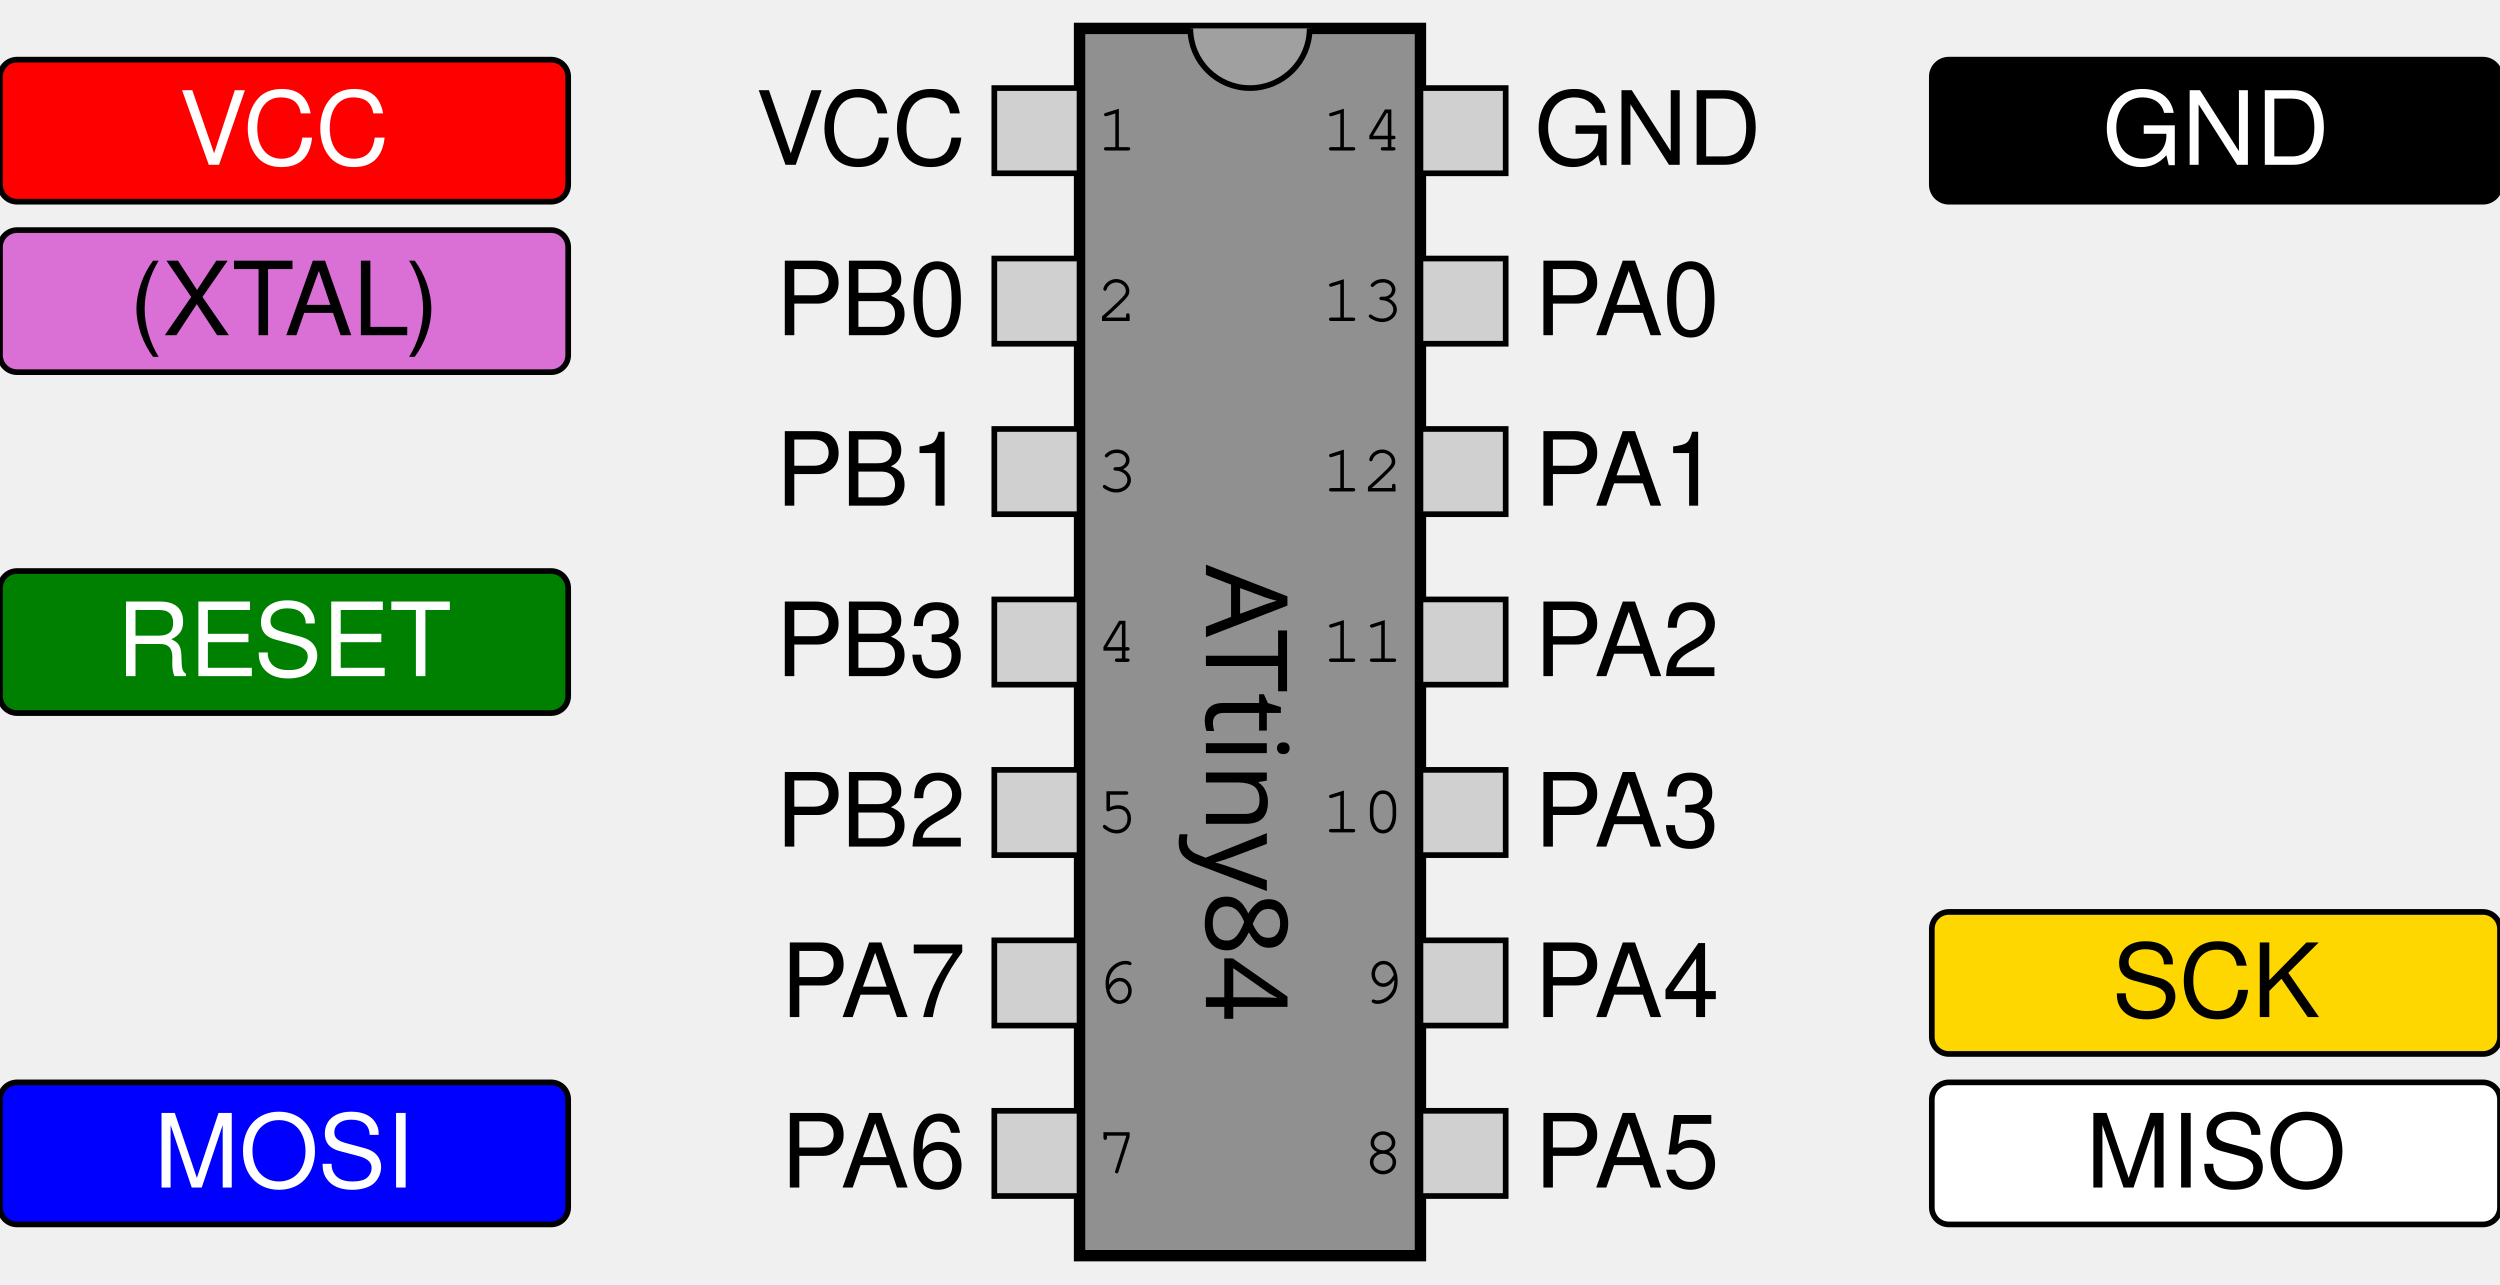
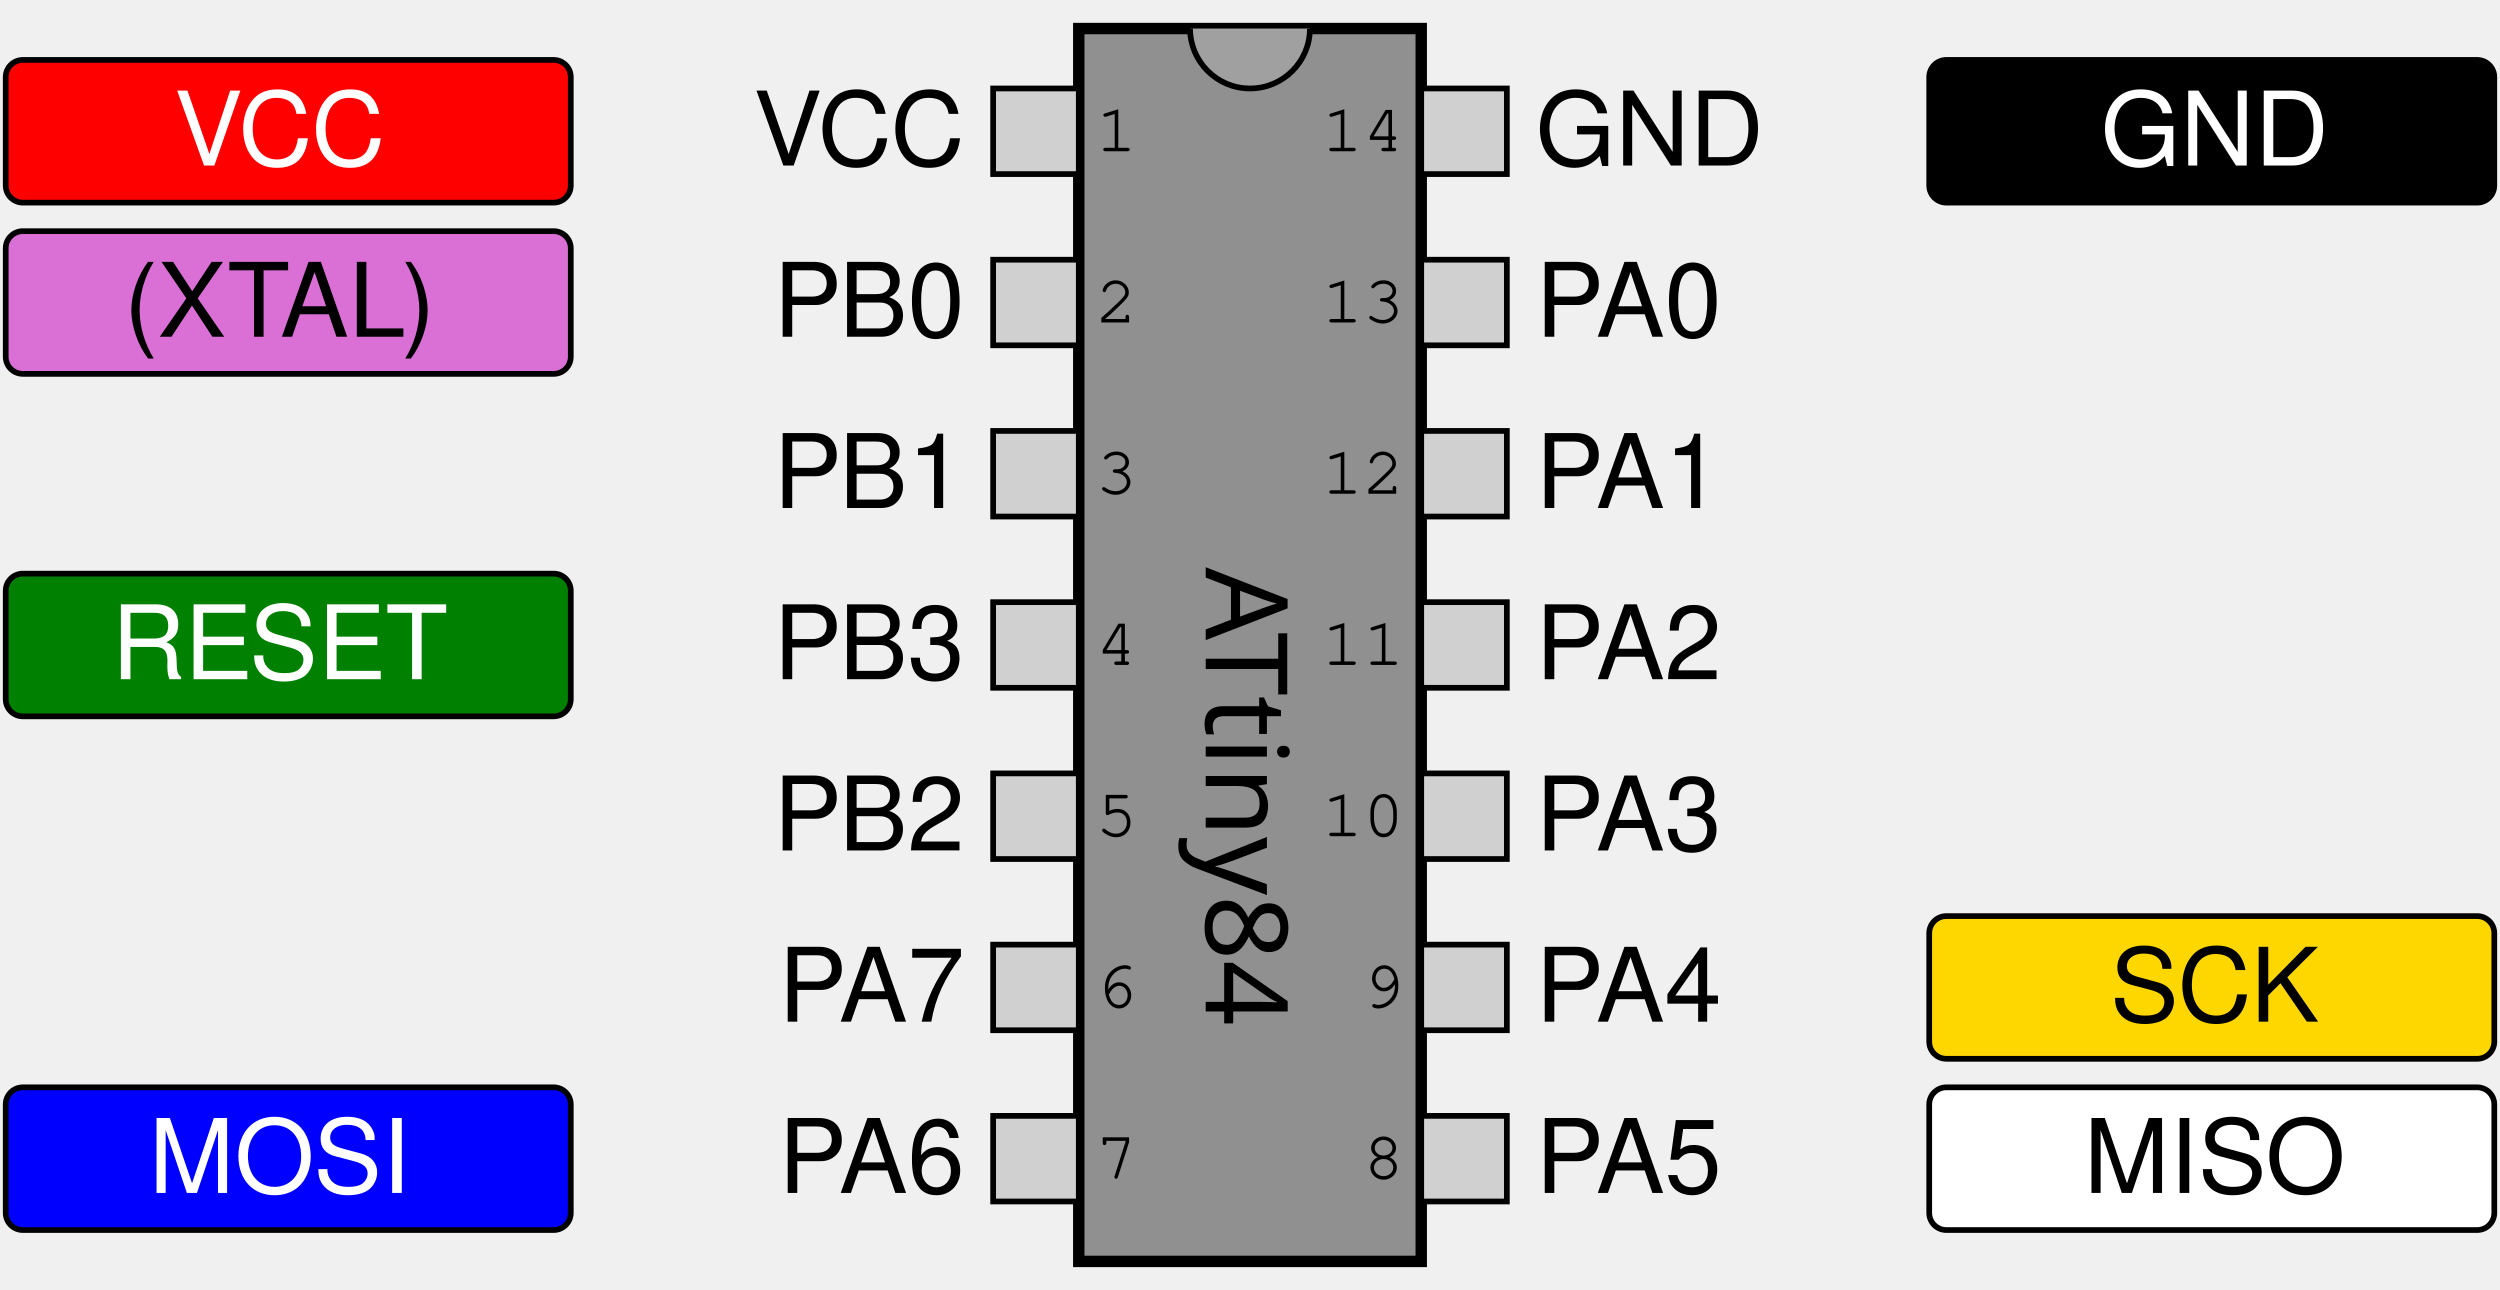
- <svg xmlns="http://www.w3.org/2000/svg" version="1.1" viewBox="0 0 440.0 226.0">
+ <svg xmlns="http://www.w3.org/2000/svg" version="1.1" viewBox="0 0 438.0 226.0">
  <defs>
    <style type="text/css">
     .ic       { fill:#909090; stroke:#000000; stroke-width:2.0 }
     .notch    { fill:#a0a0a0; stroke:#000000; stroke-width:1.0 }
     .pin      { fill:#d0d0d0; stroke:#000000; stroke-width:1.0 }
     .pinno    { font-family:"Courier"; font-size:12px }
     .label    { font-family:"Helvetica"; font-size:18px }
     .function { font-family:"Helvetica"; font-size:18px; text-anchor:middle }
     .title    { font-family:"Helvetica-Bold"; font-size:20px; text-anchor:middle; writing-mode:tb; alignment-baseline:central }
     .funbox   { stroke:black }
     
  </style>
  </defs>
-   <rect class="ic" x="190.0" y="5" width="60.0" height="216.0" />
-   <path class="notch" d="M209.5,5 a10.5,10.5 0 0,0 21,0" />
-   <text class="title" x="220.0" y="113.0">
+   <rect class="ic" x="189.0" y="5" width="60.0" height="216.0" />
+   <path class="notch" d="M208.5,5 a10.5,10.5 0 0,0 21,0" />
+   <text class="title" x="219.0" y="113.0">
    ATtiny84
  </text>
-   <rect class="pin" x="175.0" y="15.5" width="15.0" height="15.0" />
-   <text class="label" x="170.0" y="29.0" text-anchor="end">
+   <rect class="pin" x="174.0" y="15.5" width="15.0" height="15.0" />
+   <text class="label" x="169.0" y="29.0" text-anchor="end">
    VCC
  </text>
-   <text class="pinno" x="193.0" y="26.5">
+   <text class="pinno" x="192.0" y="26.5">
    1
  </text>
-   <rect class="funbox" x="0" y="10.5" width="100" height="25.0" rx="3" style="fill:red" />
-   <text class="function" x="50" y="29.0" style="fill:white">
+   <rect class="funbox" x="1" y="10.5" width="99" height="25.0" rx="3" style="fill:red" />
+   <text class="function" x="49" y="29.0" style="fill:white">
    VCC
  </text>
-   <rect class="pin" x="175.0" y="45.5" width="15.0" height="15.0" />
-   <text class="label" x="170.0" y="59.0" text-anchor="end">
+   <rect class="pin" x="174.0" y="45.5" width="15.0" height="15.0" />
+   <text class="label" x="169.0" y="59.0" text-anchor="end">
    PB0
  </text>
-   <text class="pinno" x="193.0" y="56.5">
+   <text class="pinno" x="192.0" y="56.5">
    2
  </text>
-   <rect class="funbox" x="0" y="40.5" width="100" height="25.0" rx="3" style="fill:orchid" />
-   <text class="function" x="50" y="59.0" style="fill:black">
+   <rect class="funbox" x="1" y="40.5" width="99" height="25.0" rx="3" style="fill:orchid" />
+   <text class="function" x="49" y="59.0" style="fill:black">
    (XTAL)
  </text>
-   <rect class="pin" x="175.0" y="75.5" width="15.0" height="15.0" />
-   <text class="label" x="170.0" y="89.0" text-anchor="end">
+   <rect class="pin" x="174.0" y="75.5" width="15.0" height="15.0" />
+   <text class="label" x="169.0" y="89.0" text-anchor="end">
    PB1
  </text>
-   <text class="pinno" x="193.0" y="86.5">
+   <text class="pinno" x="192.0" y="86.5">
    3
  </text>
-   <rect class="pin" x="175.0" y="105.5" width="15.0" height="15.0" />
-   <text class="label" x="170.0" y="119.0" text-anchor="end">
+   <rect class="pin" x="174.0" y="105.5" width="15.0" height="15.0" />
+   <text class="label" x="169.0" y="119.0" text-anchor="end">
    PB3
  </text>
-   <text class="pinno" x="193.0" y="116.5">
+   <text class="pinno" x="192.0" y="116.5">
    4
  </text>
-   <rect class="funbox" x="0" y="100.5" width="100" height="25.0" rx="3" style="fill:green" />
-   <text class="function" x="50" y="119.0" style="fill:white">
+   <rect class="funbox" x="1" y="100.5" width="99" height="25.0" rx="3" style="fill:green" />
+   <text class="function" x="49" y="119.0" style="fill:white">
    RESET
  </text>
-   <rect class="pin" x="175.0" y="135.5" width="15.0" height="15.0" />
-   <text class="label" x="170.0" y="149.0" text-anchor="end">
+   <rect class="pin" x="174.0" y="135.5" width="15.0" height="15.0" />
+   <text class="label" x="169.0" y="149.0" text-anchor="end">
    PB2
  </text>
-   <text class="pinno" x="193.0" y="146.5">
+   <text class="pinno" x="192.0" y="146.5">
    5
  </text>
-   <rect class="pin" x="175.0" y="165.5" width="15.0" height="15.0" />
-   <text class="label" x="170.0" y="179.0" text-anchor="end">
+   <rect class="pin" x="174.0" y="165.5" width="15.0" height="15.0" />
+   <text class="label" x="169.0" y="179.0" text-anchor="end">
    PA7
  </text>
-   <text class="pinno" x="193.0" y="176.5">
+   <text class="pinno" x="192.0" y="176.5">
    6
  </text>
-   <rect class="pin" x="175.0" y="195.5" width="15.0" height="15.0" />
-   <text class="label" x="170.0" y="209.0" text-anchor="end">
+   <rect class="pin" x="174.0" y="195.5" width="15.0" height="15.0" />
+   <text class="label" x="169.0" y="209.0" text-anchor="end">
    PA6
  </text>
-   <text class="pinno" x="193.0" y="206.5">
+   <text class="pinno" x="192.0" y="206.5">
    7
  </text>
-   <rect class="funbox" x="0" y="190.5" width="100" height="25.0" rx="3" style="fill:blue" />
-   <text class="function" x="50" y="209.0" style="fill:white">
+   <rect class="funbox" x="1" y="190.5" width="99" height="25.0" rx="3" style="fill:blue" />
+   <text class="function" x="49" y="209.0" style="fill:white">
    MOSI
  </text>
-   <rect class="pin" x="250.0" y="195.5" width="15.0" height="15.0" />
-   <text class="pinno" x="247.0" y="206.5" text-anchor="end">
+   <rect class="pin" x="249.0" y="195.5" width="15.0" height="15.0" />
+   <text class="pinno" x="246.0" y="206.5" text-anchor="end">
    8
  </text>
-   <text class="label" x="270.0" y="209.0">
+   <text class="label" x="269.0" y="209.0">
    PA5
  </text>
-   <rect class="funbox" x="340.0" y="190.5" width="100" height="25.0" rx="3" style="fill:white" />
-   <text class="function" x="390.0" y="209.0" style="fill:black">
+   <rect class="funbox" x="338.0" y="190.5" width="99" height="25.0" rx="3" style="fill:white" />
+   <text class="function" x="388.0" y="209.0" style="fill:black">
    MISO
  </text>
-   <rect class="pin" x="250.0" y="165.5" width="15.0" height="15.0" />
-   <text class="pinno" x="247.0" y="176.5" text-anchor="end">
+   <rect class="pin" x="249.0" y="165.5" width="15.0" height="15.0" />
+   <text class="pinno" x="246.0" y="176.5" text-anchor="end">
    9
  </text>
-   <text class="label" x="270.0" y="179.0">
+   <text class="label" x="269.0" y="179.0">
    PA4
  </text>
-   <rect class="funbox" x="340.0" y="160.5" width="100" height="25.0" rx="3" style="fill:gold" />
-   <text class="function" x="390.0" y="179.0" style="fill:black">
+   <rect class="funbox" x="338.0" y="160.5" width="99" height="25.0" rx="3" style="fill:gold" />
+   <text class="function" x="388.0" y="179.0" style="fill:black">
    SCK
  </text>
-   <rect class="pin" x="250.0" y="135.5" width="15.0" height="15.0" />
-   <text class="pinno" x="247.0" y="146.5" text-anchor="end">
+   <rect class="pin" x="249.0" y="135.5" width="15.0" height="15.0" />
+   <text class="pinno" x="246.0" y="146.5" text-anchor="end">
    10
  </text>
-   <text class="label" x="270.0" y="149.0">
+   <text class="label" x="269.0" y="149.0">
    PA3
  </text>
-   <rect class="pin" x="250.0" y="105.5" width="15.0" height="15.0" />
-   <text class="pinno" x="247.0" y="116.5" text-anchor="end">
+   <rect class="pin" x="249.0" y="105.5" width="15.0" height="15.0" />
+   <text class="pinno" x="246.0" y="116.5" text-anchor="end">
    11
  </text>
-   <text class="label" x="270.0" y="119.0">
+   <text class="label" x="269.0" y="119.0">
    PA2
  </text>
-   <rect class="pin" x="250.0" y="75.5" width="15.0" height="15.0" />
-   <text class="pinno" x="247.0" y="86.5" text-anchor="end">
+   <rect class="pin" x="249.0" y="75.5" width="15.0" height="15.0" />
+   <text class="pinno" x="246.0" y="86.5" text-anchor="end">
    12
  </text>
-   <text class="label" x="270.0" y="89.0">
+   <text class="label" x="269.0" y="89.0">
    PA1
  </text>
-   <rect class="pin" x="250.0" y="45.5" width="15.0" height="15.0" />
-   <text class="pinno" x="247.0" y="56.5" text-anchor="end">
+   <rect class="pin" x="249.0" y="45.5" width="15.0" height="15.0" />
+   <text class="pinno" x="246.0" y="56.5" text-anchor="end">
    13
  </text>
-   <text class="label" x="270.0" y="59.0">
+   <text class="label" x="269.0" y="59.0">
    PA0
  </text>
-   <rect class="pin" x="250.0" y="15.5" width="15.0" height="15.0" />
-   <text class="pinno" x="247.0" y="26.5" text-anchor="end">
+   <rect class="pin" x="249.0" y="15.5" width="15.0" height="15.0" />
+   <text class="pinno" x="246.0" y="26.5" text-anchor="end">
    14
  </text>
-   <text class="label" x="270.0" y="29.0">
+   <text class="label" x="269.0" y="29.0">
    GND
  </text>
-   <rect class="funbox" x="340.0" y="10.5" width="100" height="25.0" rx="3" style="fill:black" />
-   <text class="function" x="390.0" y="29.0" style="fill:white">
+   <rect class="funbox" x="338.0" y="10.5" width="99" height="25.0" rx="3" style="fill:black" />
+   <text class="function" x="388.0" y="29.0" style="fill:white">
    GND
  </text>
</svg>
